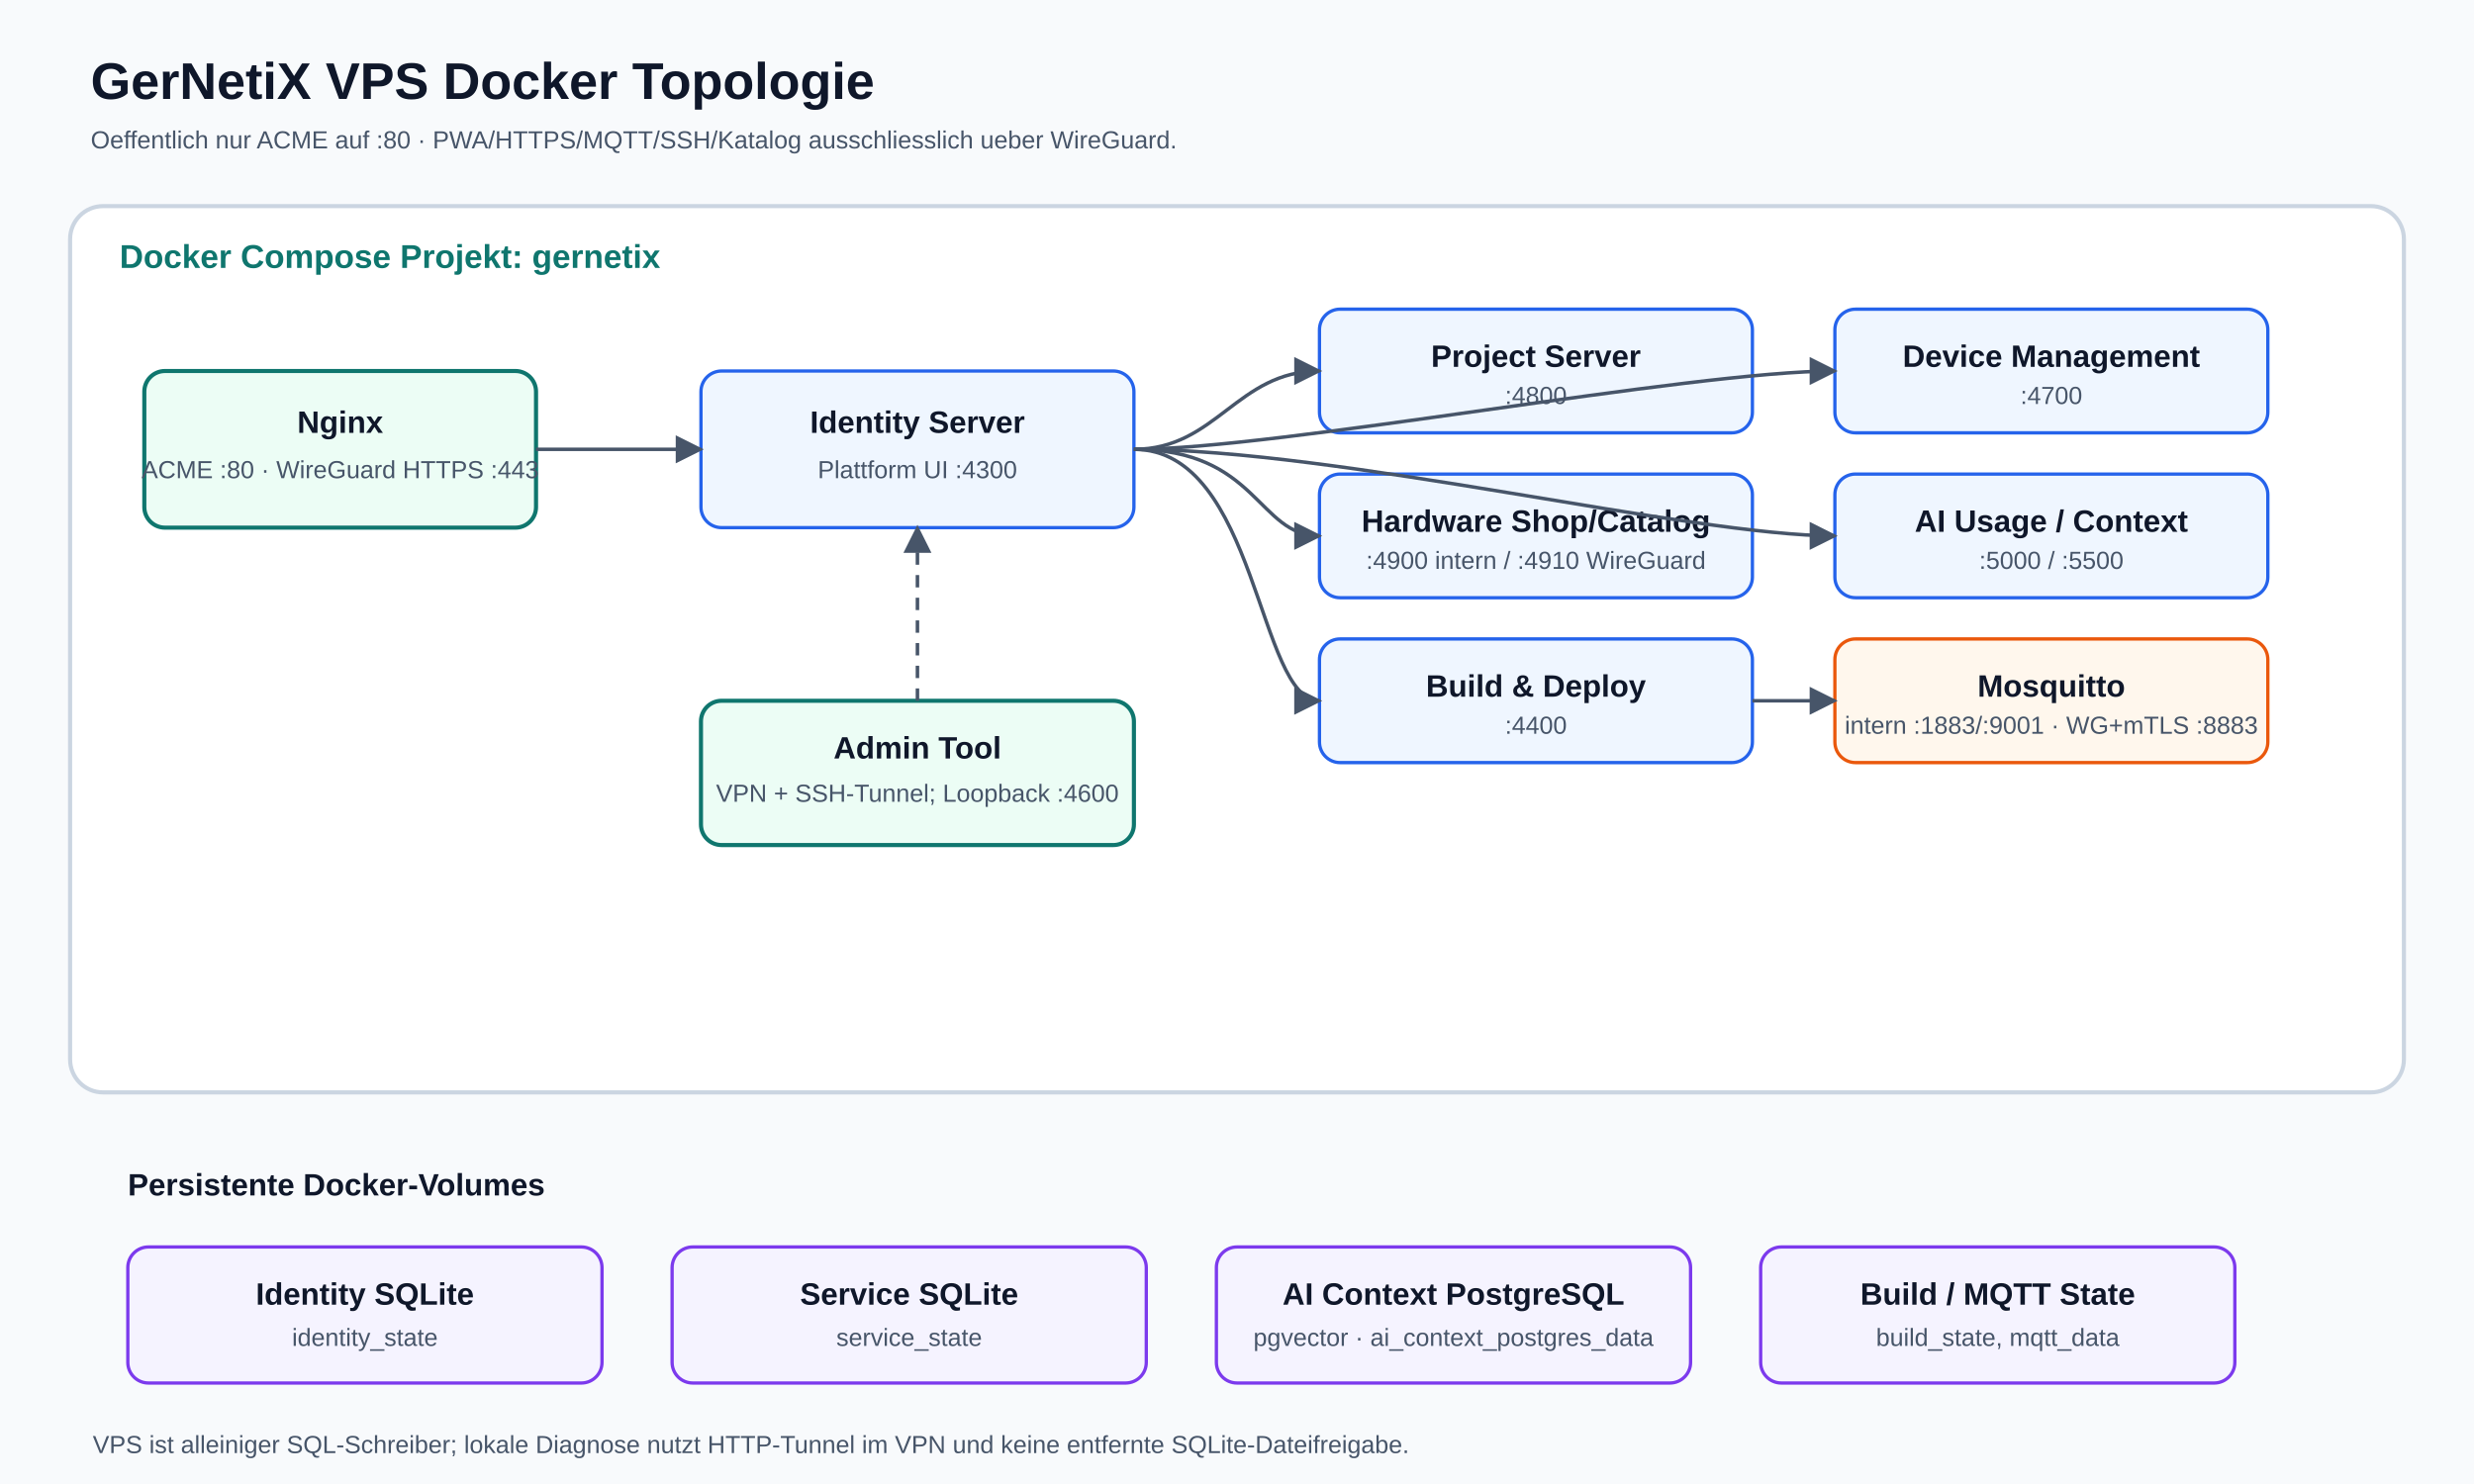
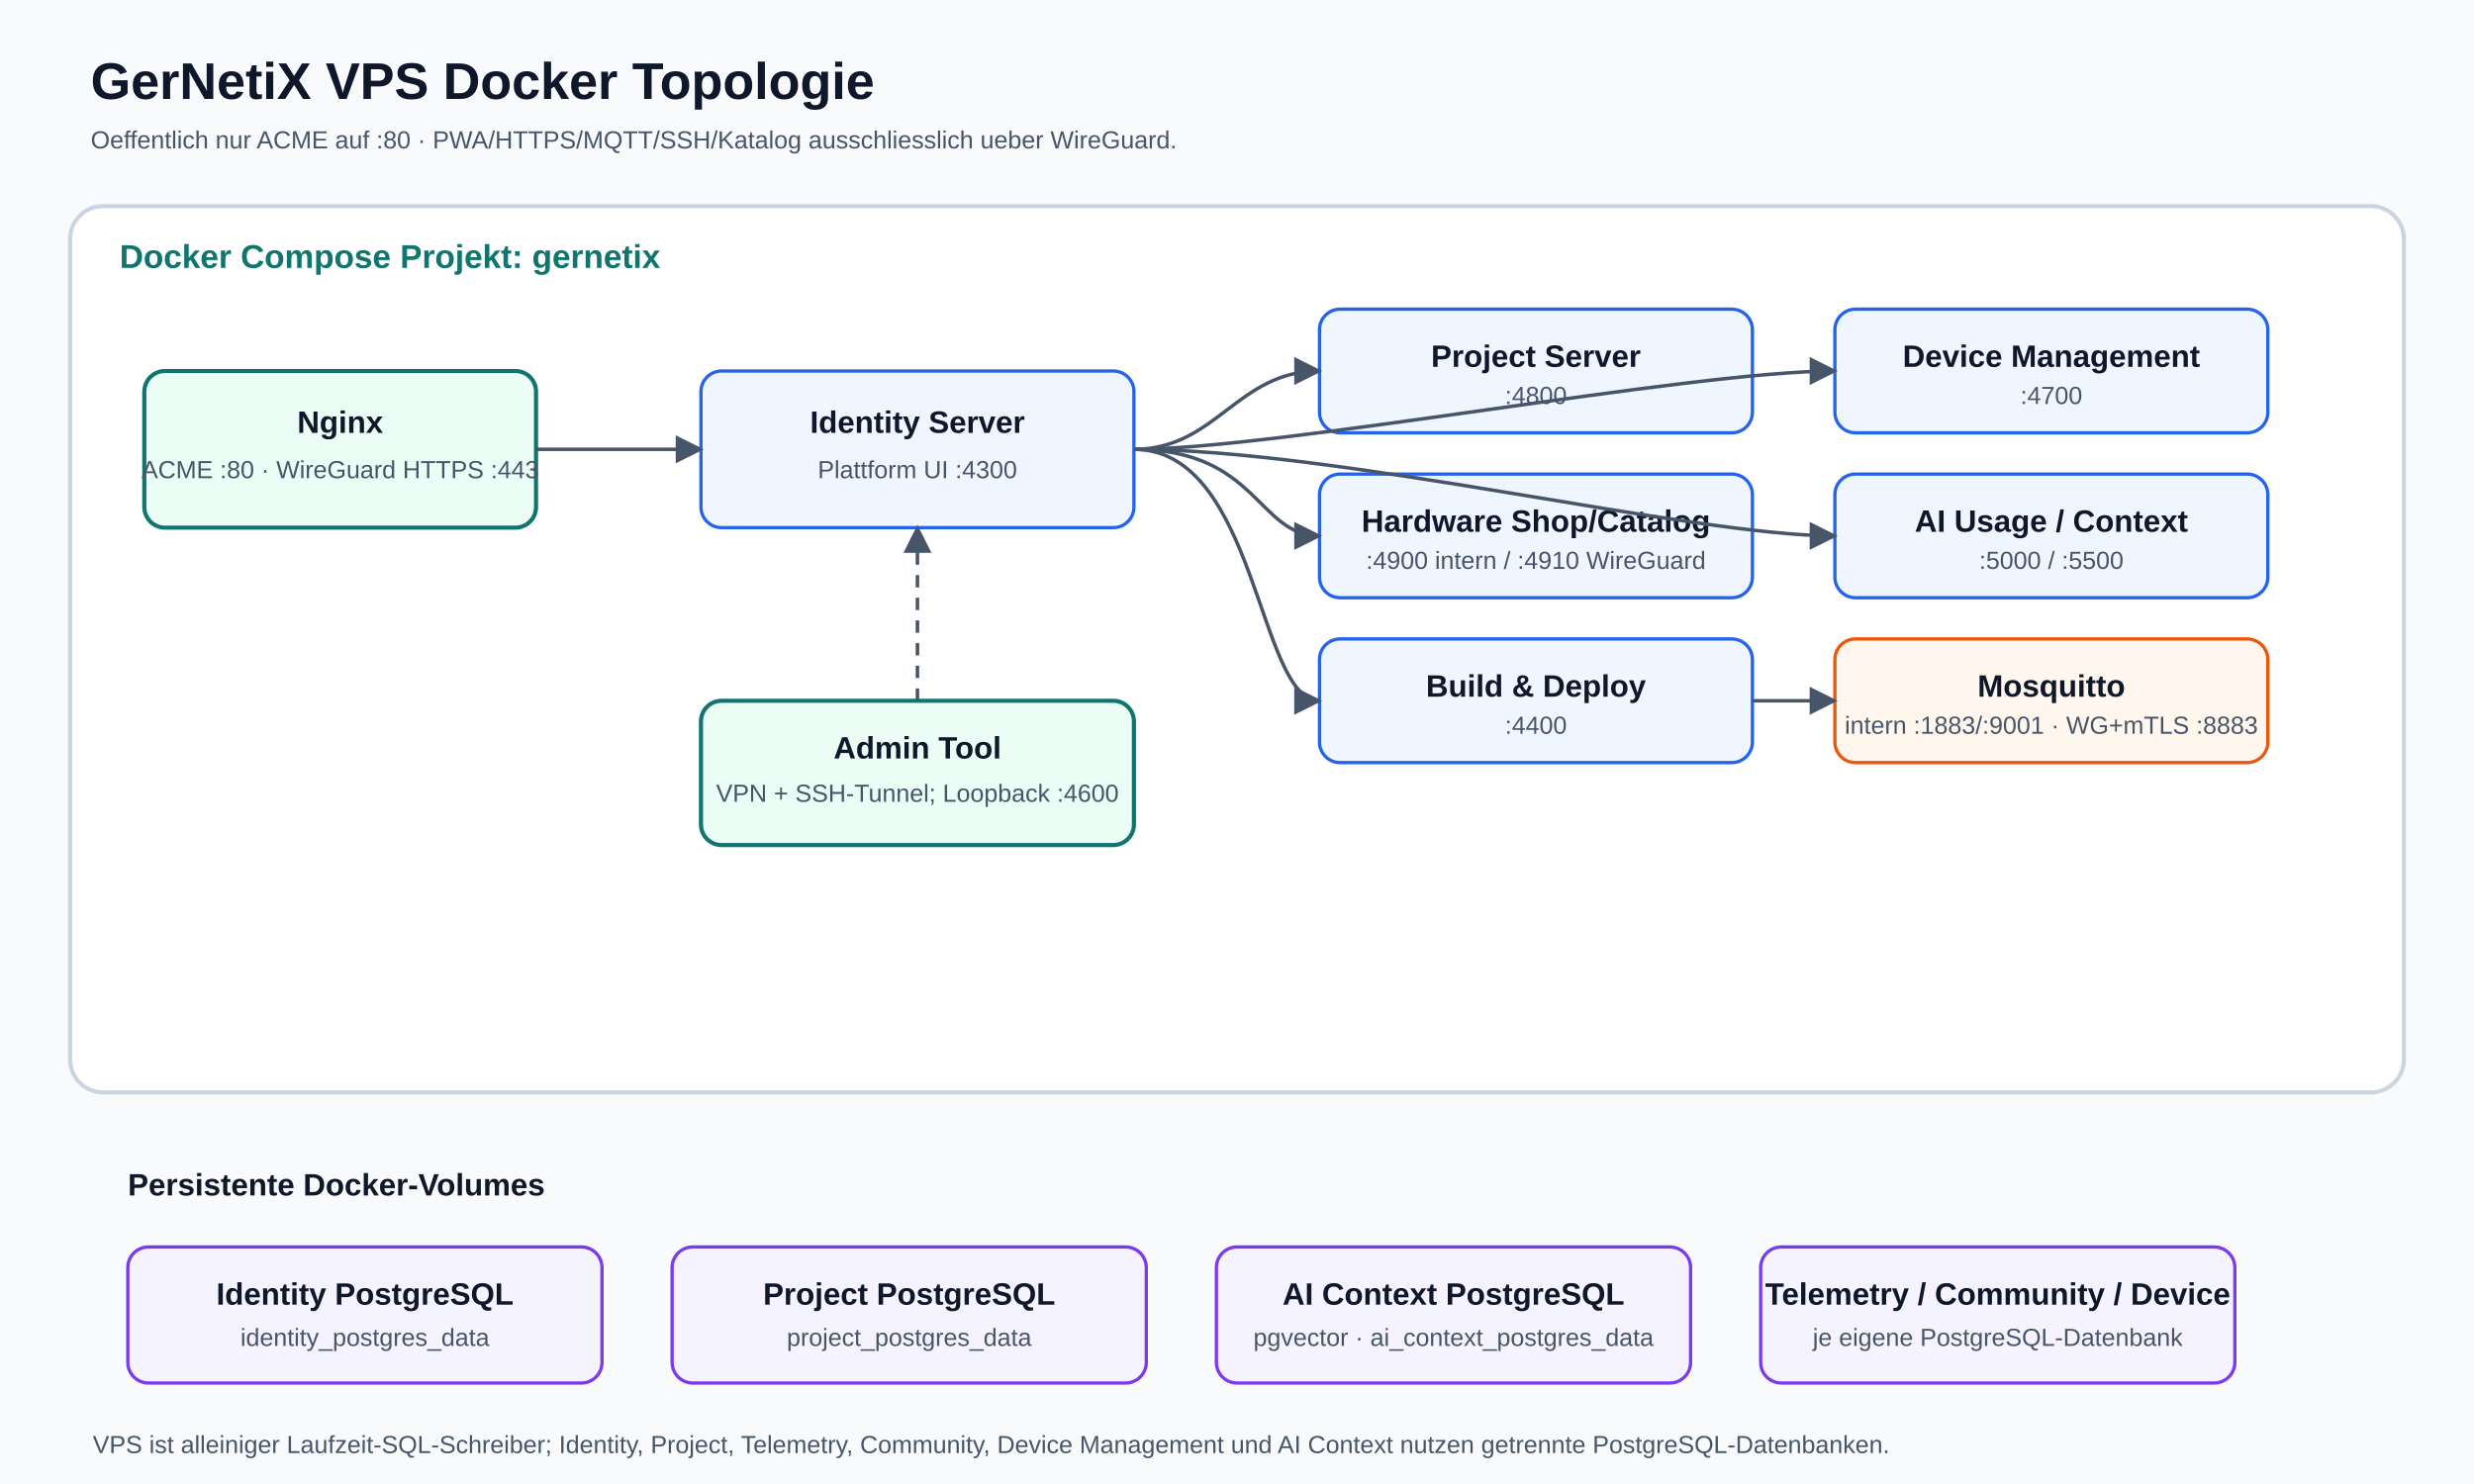
<svg xmlns="http://www.w3.org/2000/svg" width="1200" height="720" viewBox="0 0 1200 720" role="img" aria-labelledby="title desc">
  <defs>
    <marker id="arrow" viewBox="0 0 10 10" refX="9" refY="5" markerWidth="8" markerHeight="8" orient="auto">
      <path d="M0 0L10 5L0 10z" fill="#475569" />
    </marker>
    <style>
      .bg{fill:#f8fafc}.zone{fill:#fff;stroke:#cbd5e1;stroke-width:2}.edge{fill:#ecfdf5;stroke:#0f766e;stroke-width:2}.service{fill:#eff6ff;stroke:#2563eb;stroke-width:1.6}.infra{fill:#fff7ed;stroke:#ea580c;stroke-width:1.6}.store{fill:#f5f3ff;stroke:#7c3aed;stroke-width:1.6}.title{font:700 25px Arial;fill:#0f172a}.label{font:700 15px Arial;fill:#0f172a}.small{font:12px Arial;fill:#475569}.zoneTitle{font:700 16px Arial;fill:#0f766e}.line{fill:none;stroke:#475569;stroke-width:1.7;marker-end:url(#arrow)}.dash{stroke-dasharray:6 5}
    </style>
  </defs>
  <rect class="bg" width="1200" height="720" />
  <text class="title" x="44" y="48">GerNetiX VPS Docker Topologie</text>
  <text class="small" x="44" y="72">Oeffentlich nur ACME auf :80 · PWA/HTTPS/MQTT/SSH/Katalog ausschliesslich ueber WireGuard.</text>
  <rect class="zone" x="34" y="100" width="1132" height="430" rx="16" />
  <text class="zoneTitle" x="58" y="130">Docker Compose Projekt: gernetix</text>
  <rect class="edge" x="70" y="180" width="190" height="76" rx="10" />
  <text class="label" x="165" y="210" text-anchor="middle">Nginx</text>
  <text class="small" x="165" y="232" text-anchor="middle">ACME :80 · WireGuard HTTPS :443</text>
  <rect class="service" x="340" y="180" width="210" height="76" rx="10" />
  <text class="label" x="445" y="210" text-anchor="middle">Identity Server</text>
  <text class="small" x="445" y="232" text-anchor="middle">Plattform UI :4300</text>
  <rect class="service" x="640" y="150" width="210" height="60" rx="10" />
  <text class="label" x="745" y="178" text-anchor="middle">Project Server</text>
  <text class="small" x="745" y="196" text-anchor="middle">:4800</text>
  <rect class="service" x="890" y="150" width="210" height="60" rx="10" />
  <text class="label" x="995" y="178" text-anchor="middle">Device Management</text>
  <text class="small" x="995" y="196" text-anchor="middle">:4700</text>
  <rect class="service" x="640" y="230" width="210" height="60" rx="10" />
  <text class="label" x="745" y="258" text-anchor="middle">Hardware Shop/Catalog</text>
  <text class="small" x="745" y="276" text-anchor="middle">:4900 intern / :4910 WireGuard</text>
  <rect class="service" x="890" y="230" width="210" height="60" rx="10" />
  <text class="label" x="995" y="258" text-anchor="middle">AI Usage / Context</text>
  <text class="small" x="995" y="276" text-anchor="middle">:5000 / :5500</text>
  <rect class="service" x="640" y="310" width="210" height="60" rx="10" />
  <text class="label" x="745" y="338" text-anchor="middle">Build &amp; Deploy</text>
  <text class="small" x="745" y="356" text-anchor="middle">:4400</text>
  <rect class="infra" x="890" y="310" width="210" height="60" rx="10" />
  <text class="label" x="995" y="338" text-anchor="middle">Mosquitto</text>
  <text class="small" x="995" y="356" text-anchor="middle">intern :1883/:9001 · WG+mTLS :8883</text>
  <rect class="edge" x="340" y="340" width="210" height="70" rx="10" />
  <text class="label" x="445" y="368" text-anchor="middle">Admin Tool</text>
  <text class="small" x="445" y="389" text-anchor="middle">VPN + SSH-Tunnel; Loopback :4600</text>
  <path class="line" d="M260 218H340" />
  <path class="line" d="M550 218C590 218 600 180 640 180" />
  <path class="line" d="M550 218C620 218 820 180 890 180" />
  <path class="line" d="M550 218C610 218 610 260 640 260" />
  <path class="line" d="M550 218C650 218 820 260 890 260" />
  <path class="line" d="M550 218C610 218 610 340 640 340" />
  <path class="line" d="M850 340H890" />
  <path class="line dash" d="M445 340V256" />
  <text class="label" x="62" y="580">Persistente Docker-Volumes</text>
  <rect class="store" x="62" y="605" width="230" height="66" rx="10" />
-   <text class="label" x="177" y="633" text-anchor="middle">Identity SQLite</text>
-   <text class="small" x="177" y="653" text-anchor="middle">identity_state</text>
+   <text class="label" x="177" y="633" text-anchor="middle">Identity PostgreSQL</text>
+   <text class="small" x="177" y="653" text-anchor="middle">identity_postgres_data</text>
  <rect class="store" x="326" y="605" width="230" height="66" rx="10" />
-   <text class="label" x="441" y="633" text-anchor="middle">Service SQLite</text>
-   <text class="small" x="441" y="653" text-anchor="middle">service_state</text>
+   <text class="label" x="441" y="633" text-anchor="middle">Project PostgreSQL</text>
+   <text class="small" x="441" y="653" text-anchor="middle">project_postgres_data</text>
  <rect class="store" x="590" y="605" width="230" height="66" rx="10" />
  <text class="label" x="705" y="633" text-anchor="middle">AI Context PostgreSQL</text>
  <text class="small" x="705" y="653" text-anchor="middle">pgvector · ai_context_postgres_data</text>
  <rect class="store" x="854" y="605" width="230" height="66" rx="10" />
-   <text class="label" x="969" y="633" text-anchor="middle">Build / MQTT State</text>
-   <text class="small" x="969" y="653" text-anchor="middle">build_state, mqtt_data</text>
-   <text class="small" x="45" y="705">VPS ist alleiniger SQL-Schreiber; lokale Diagnose nutzt HTTP-Tunnel im VPN und keine entfernte SQLite-Dateifreigabe.</text>
+   <text class="label" x="969" y="633" text-anchor="middle">Telemetry / Community / Device</text>
+   <text class="small" x="969" y="653" text-anchor="middle">je eigene PostgreSQL-Datenbank</text>
+   <text class="small" x="45" y="705">VPS ist alleiniger Laufzeit-SQL-Schreiber; Identity, Project, Telemetry, Community, Device Management und AI Context nutzen getrennte PostgreSQL-Datenbanken.</text>
</svg>
